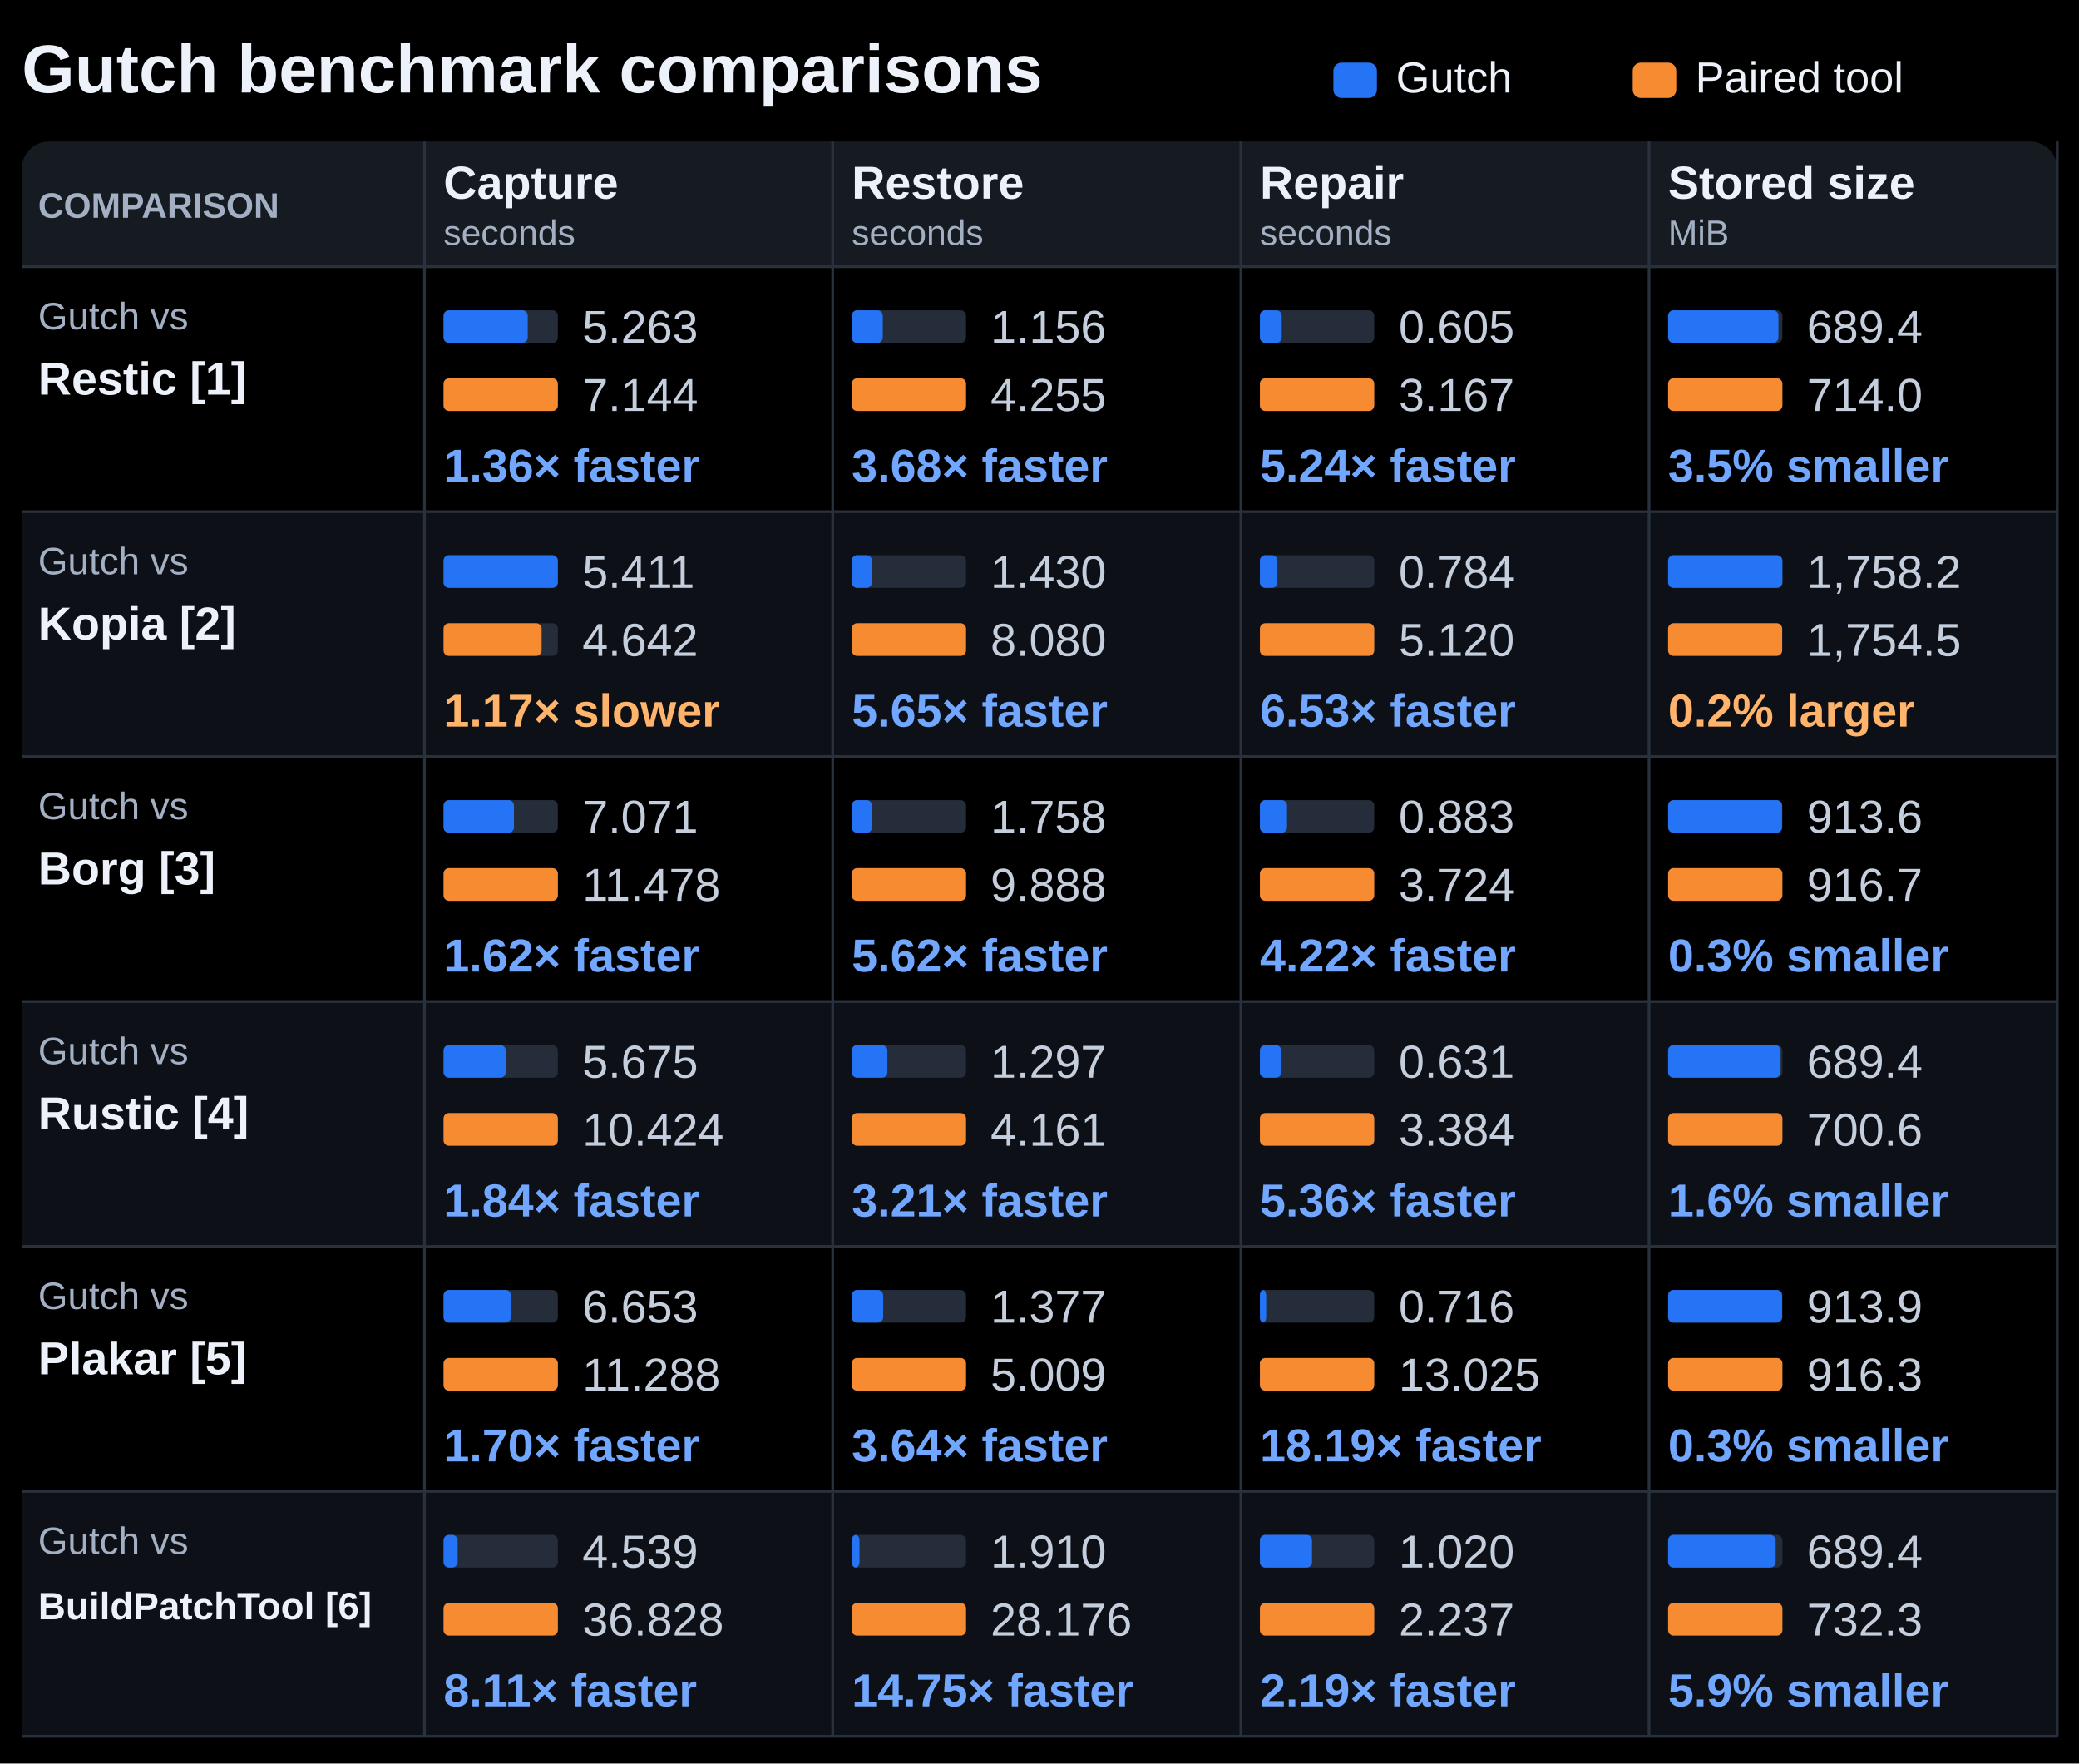
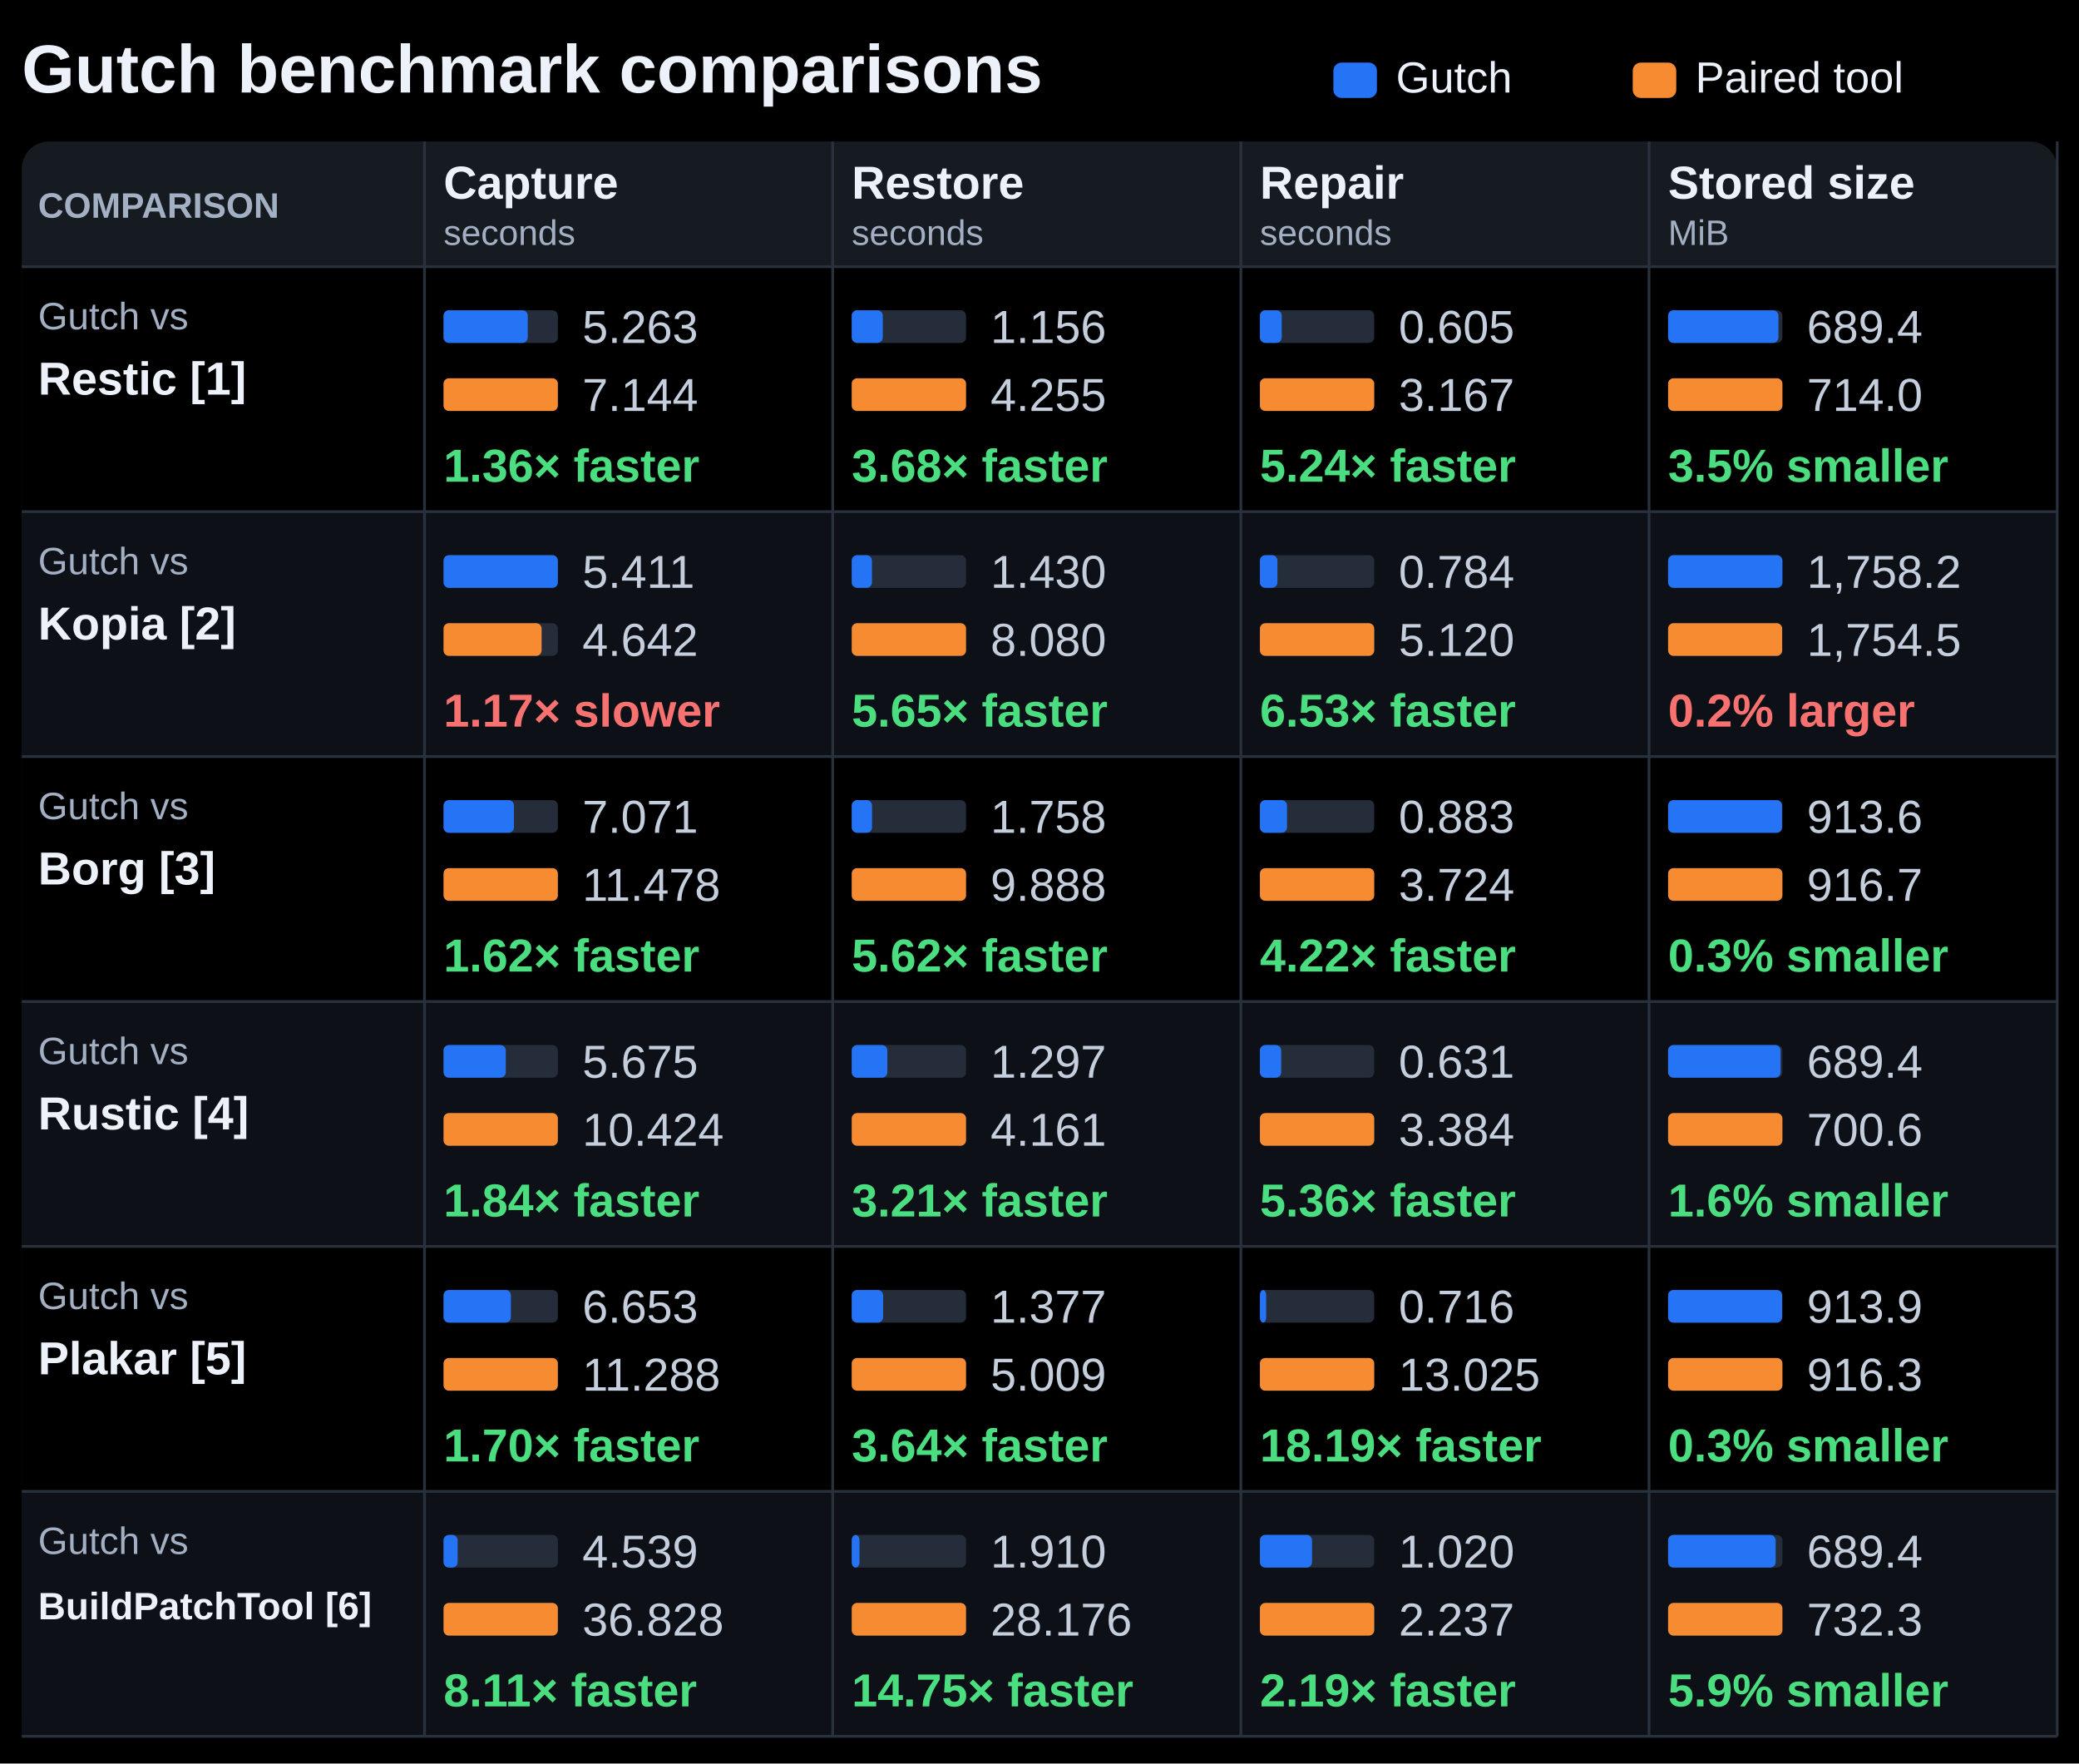
<svg xmlns="http://www.w3.org/2000/svg" width="764" height="648" viewBox="0 0 764 648" role="img" aria-labelledby="title description">
  <rect width="764" height="648" fill="#000000" />
  <g font-family="Segoe UI, Arial, sans-serif" fill="#edf2fa">
    <text x="8" y="34" font-size="25" font-weight="700" fill="#edf2fa" text-anchor="start">Gutch benchmark comparisons</text>
    <rect x="490" y="23" width="16.00" height="13" rx="3" fill="#2474f5" />
    <text x="513" y="34" font-size="16" font-weight="400" fill="#edf2fa" text-anchor="start">Gutch</text>
    <rect x="600" y="23" width="16.00" height="13" rx="3" fill="#f78b32" />
    <text x="623" y="34" font-size="16" font-weight="400" fill="#edf2fa" text-anchor="start">Paired tool</text>
    <rect x="8" y="52" width="748.00" height="586" rx="10" fill="#161b22" />
    <text x="14" y="80" font-size="13" font-weight="700" fill="#a3afc2" text-anchor="start">COMPARISON</text>
    <text x="163" y="73" font-size="17" font-weight="650" fill="#edf2fa" text-anchor="start">Capture</text>
    <text x="163" y="90" font-size="13" font-weight="400" fill="#a3afc2" text-anchor="start">seconds</text>
    <text x="313" y="73" font-size="17" font-weight="650" fill="#edf2fa" text-anchor="start">Restore</text>
    <text x="313" y="90" font-size="13" font-weight="400" fill="#a3afc2" text-anchor="start">seconds</text>
    <text x="463" y="73" font-size="17" font-weight="650" fill="#edf2fa" text-anchor="start">Repair</text>
    <text x="463" y="90" font-size="13" font-weight="400" fill="#a3afc2" text-anchor="start">seconds</text>
    <text x="613" y="73" font-size="17" font-weight="650" fill="#edf2fa" text-anchor="start">Stored size</text>
    <text x="613" y="90" font-size="13" font-weight="400" fill="#a3afc2" text-anchor="start">MiB</text>
    <rect x="8" y="98" width="748.00" height="90" rx="0" fill="#000000" />
    <path d="M8 98H756" stroke="#29313d" />
    <text x="14" y="121" font-size="14" font-weight="400" fill="#a3afc2" text-anchor="start">Gutch vs</text>
    <text x="14" y="145" font-size="17" font-weight="650" fill="#edf2fa" text-anchor="start">Restic [1]</text>
    <rect x="163" y="114" width="42.00" height="12" rx="2" fill="#252d3a" />
    <rect x="163" y="114" width="30.94" height="12" rx="2" fill="#2474f5" />
    <text x="214" y="126" font-size="17" font-weight="400" fill="#c5cedc" text-anchor="start">5.263</text>
    <rect x="163" y="139" width="42.00" height="12" rx="2" fill="#252d3a" />
    <rect x="163" y="139" width="42.00" height="12" rx="2" fill="#f78b32" />
    <text x="214" y="151" font-size="17" font-weight="400" fill="#c5cedc" text-anchor="start">7.144</text>
-     <text x="163" y="177" font-size="17" font-weight="700" fill="#71a7ff" text-anchor="start">1.36× faster</text>
+     <text x="163" y="177" font-size="17" font-weight="700" fill="#4ade80" text-anchor="start">1.36× faster</text>
    <rect x="313" y="114" width="42.00" height="12" rx="2" fill="#252d3a" />
    <rect x="313" y="114" width="11.41" height="12" rx="2" fill="#2474f5" />
    <text x="364" y="126" font-size="17" font-weight="400" fill="#c5cedc" text-anchor="start">1.156</text>
    <rect x="313" y="139" width="42.00" height="12" rx="2" fill="#252d3a" />
    <rect x="313" y="139" width="42.00" height="12" rx="2" fill="#f78b32" />
    <text x="364" y="151" font-size="17" font-weight="400" fill="#c5cedc" text-anchor="start">4.255</text>
-     <text x="313" y="177" font-size="17" font-weight="700" fill="#71a7ff" text-anchor="start">3.68× faster</text>
+     <text x="313" y="177" font-size="17" font-weight="700" fill="#4ade80" text-anchor="start">3.68× faster</text>
    <rect x="463" y="114" width="42.00" height="12" rx="2" fill="#252d3a" />
    <rect x="463" y="114" width="8.02" height="12" rx="2" fill="#2474f5" />
    <text x="514" y="126" font-size="17" font-weight="400" fill="#c5cedc" text-anchor="start">0.605</text>
    <rect x="463" y="139" width="42.00" height="12" rx="2" fill="#252d3a" />
    <rect x="463" y="139" width="42.00" height="12" rx="2" fill="#f78b32" />
    <text x="514" y="151" font-size="17" font-weight="400" fill="#c5cedc" text-anchor="start">3.167</text>
-     <text x="463" y="177" font-size="17" font-weight="700" fill="#71a7ff" text-anchor="start">5.24× faster</text>
+     <text x="463" y="177" font-size="17" font-weight="700" fill="#4ade80" text-anchor="start">5.24× faster</text>
    <rect x="613" y="114" width="42.00" height="12" rx="2" fill="#252d3a" />
    <rect x="613" y="114" width="40.55" height="12" rx="2" fill="#2474f5" />
    <text x="664" y="126" font-size="17" font-weight="400" fill="#c5cedc" text-anchor="start">689.4</text>
    <rect x="613" y="139" width="42.00" height="12" rx="2" fill="#252d3a" />
    <rect x="613" y="139" width="42.00" height="12" rx="2" fill="#f78b32" />
    <text x="664" y="151" font-size="17" font-weight="400" fill="#c5cedc" text-anchor="start">714.0</text>
-     <text x="613" y="177" font-size="17" font-weight="700" fill="#71a7ff" text-anchor="start">3.5% smaller</text>
+     <text x="613" y="177" font-size="17" font-weight="700" fill="#4ade80" text-anchor="start">3.5% smaller</text>
    <rect x="8" y="188" width="748.00" height="90" rx="0" fill="#0d1117" />
    <path d="M8 188H756" stroke="#29313d" />
    <text x="14" y="211" font-size="14" font-weight="400" fill="#a3afc2" text-anchor="start">Gutch vs</text>
    <text x="14" y="235" font-size="17" font-weight="650" fill="#edf2fa" text-anchor="start">Kopia [2]</text>
    <rect x="163" y="204" width="42.00" height="12" rx="2" fill="#252d3a" />
    <rect x="163" y="204" width="42.00" height="12" rx="2" fill="#2474f5" />
    <text x="214" y="216" font-size="17" font-weight="400" fill="#c5cedc" text-anchor="start">5.411</text>
    <rect x="163" y="229" width="42.00" height="12" rx="2" fill="#252d3a" />
    <rect x="163" y="229" width="36.03" height="12" rx="2" fill="#f78b32" />
    <text x="214" y="241" font-size="17" font-weight="400" fill="#c5cedc" text-anchor="start">4.642</text>
-     <text x="163" y="267" font-size="17" font-weight="700" fill="#ffb36b" text-anchor="start">1.17× slower</text>
+     <text x="163" y="267" font-size="17" font-weight="700" fill="#f87171" text-anchor="start">1.17× slower</text>
    <rect x="313" y="204" width="42.00" height="12" rx="2" fill="#252d3a" />
    <rect x="313" y="204" width="7.43" height="12" rx="2" fill="#2474f5" />
    <text x="364" y="216" font-size="17" font-weight="400" fill="#c5cedc" text-anchor="start">1.430</text>
    <rect x="313" y="229" width="42.00" height="12" rx="2" fill="#252d3a" />
    <rect x="313" y="229" width="42.00" height="12" rx="2" fill="#f78b32" />
    <text x="364" y="241" font-size="17" font-weight="400" fill="#c5cedc" text-anchor="start">8.080</text>
-     <text x="313" y="267" font-size="17" font-weight="700" fill="#71a7ff" text-anchor="start">5.65× faster</text>
+     <text x="313" y="267" font-size="17" font-weight="700" fill="#4ade80" text-anchor="start">5.65× faster</text>
    <rect x="463" y="204" width="42.00" height="12" rx="2" fill="#252d3a" />
    <rect x="463" y="204" width="6.43" height="12" rx="2" fill="#2474f5" />
    <text x="514" y="216" font-size="17" font-weight="400" fill="#c5cedc" text-anchor="start">0.784</text>
    <rect x="463" y="229" width="42.00" height="12" rx="2" fill="#252d3a" />
    <rect x="463" y="229" width="42.00" height="12" rx="2" fill="#f78b32" />
    <text x="514" y="241" font-size="17" font-weight="400" fill="#c5cedc" text-anchor="start">5.120</text>
-     <text x="463" y="267" font-size="17" font-weight="700" fill="#71a7ff" text-anchor="start">6.53× faster</text>
+     <text x="463" y="267" font-size="17" font-weight="700" fill="#4ade80" text-anchor="start">6.53× faster</text>
    <rect x="613" y="204" width="42.00" height="12" rx="2" fill="#252d3a" />
    <rect x="613" y="204" width="42.00" height="12" rx="2" fill="#2474f5" />
    <text x="664" y="216" font-size="17" font-weight="400" fill="#c5cedc" text-anchor="start">1,758.2</text>
    <rect x="613" y="229" width="42.00" height="12" rx="2" fill="#252d3a" />
    <rect x="613" y="229" width="41.91" height="12" rx="2" fill="#f78b32" />
    <text x="664" y="241" font-size="17" font-weight="400" fill="#c5cedc" text-anchor="start">1,754.5</text>
-     <text x="613" y="267" font-size="17" font-weight="700" fill="#ffb36b" text-anchor="start">0.2% larger</text>
+     <text x="613" y="267" font-size="17" font-weight="700" fill="#f87171" text-anchor="start">0.2% larger</text>
    <rect x="8" y="278" width="748.00" height="90" rx="0" fill="#000000" />
    <path d="M8 278H756" stroke="#29313d" />
    <text x="14" y="301" font-size="14" font-weight="400" fill="#a3afc2" text-anchor="start">Gutch vs</text>
    <text x="14" y="325" font-size="17" font-weight="650" fill="#edf2fa" text-anchor="start">Borg [3]</text>
    <rect x="163" y="294" width="42.00" height="12" rx="2" fill="#252d3a" />
    <rect x="163" y="294" width="25.87" height="12" rx="2" fill="#2474f5" />
    <text x="214" y="306" font-size="17" font-weight="400" fill="#c5cedc" text-anchor="start">7.071</text>
    <rect x="163" y="319" width="42.00" height="12" rx="2" fill="#252d3a" />
    <rect x="163" y="319" width="42.00" height="12" rx="2" fill="#f78b32" />
    <text x="214" y="331" font-size="17" font-weight="400" fill="#c5cedc" text-anchor="start">11.478</text>
-     <text x="163" y="357" font-size="17" font-weight="700" fill="#71a7ff" text-anchor="start">1.62× faster</text>
+     <text x="163" y="357" font-size="17" font-weight="700" fill="#4ade80" text-anchor="start">1.62× faster</text>
    <rect x="313" y="294" width="42.00" height="12" rx="2" fill="#252d3a" />
    <rect x="313" y="294" width="7.47" height="12" rx="2" fill="#2474f5" />
    <text x="364" y="306" font-size="17" font-weight="400" fill="#c5cedc" text-anchor="start">1.758</text>
    <rect x="313" y="319" width="42.00" height="12" rx="2" fill="#252d3a" />
    <rect x="313" y="319" width="42.00" height="12" rx="2" fill="#f78b32" />
    <text x="364" y="331" font-size="17" font-weight="400" fill="#c5cedc" text-anchor="start">9.888</text>
-     <text x="313" y="357" font-size="17" font-weight="700" fill="#71a7ff" text-anchor="start">5.62× faster</text>
+     <text x="313" y="357" font-size="17" font-weight="700" fill="#4ade80" text-anchor="start">5.62× faster</text>
    <rect x="463" y="294" width="42.00" height="12" rx="2" fill="#252d3a" />
    <rect x="463" y="294" width="9.96" height="12" rx="2" fill="#2474f5" />
    <text x="514" y="306" font-size="17" font-weight="400" fill="#c5cedc" text-anchor="start">0.883</text>
    <rect x="463" y="319" width="42.00" height="12" rx="2" fill="#252d3a" />
    <rect x="463" y="319" width="42.00" height="12" rx="2" fill="#f78b32" />
    <text x="514" y="331" font-size="17" font-weight="400" fill="#c5cedc" text-anchor="start">3.724</text>
-     <text x="463" y="357" font-size="17" font-weight="700" fill="#71a7ff" text-anchor="start">4.22× faster</text>
+     <text x="463" y="357" font-size="17" font-weight="700" fill="#4ade80" text-anchor="start">4.22× faster</text>
    <rect x="613" y="294" width="42.00" height="12" rx="2" fill="#252d3a" />
    <rect x="613" y="294" width="41.86" height="12" rx="2" fill="#2474f5" />
    <text x="664" y="306" font-size="17" font-weight="400" fill="#c5cedc" text-anchor="start">913.6</text>
    <rect x="613" y="319" width="42.00" height="12" rx="2" fill="#252d3a" />
    <rect x="613" y="319" width="42.00" height="12" rx="2" fill="#f78b32" />
    <text x="664" y="331" font-size="17" font-weight="400" fill="#c5cedc" text-anchor="start">916.7</text>
-     <text x="613" y="357" font-size="17" font-weight="700" fill="#71a7ff" text-anchor="start">0.3% smaller</text>
+     <text x="613" y="357" font-size="17" font-weight="700" fill="#4ade80" text-anchor="start">0.3% smaller</text>
    <rect x="8" y="368" width="748.00" height="90" rx="0" fill="#0d1117" />
    <path d="M8 368H756" stroke="#29313d" />
    <text x="14" y="391" font-size="14" font-weight="400" fill="#a3afc2" text-anchor="start">Gutch vs</text>
    <text x="14" y="415" font-size="17" font-weight="650" fill="#edf2fa" text-anchor="start">Rustic [4]</text>
    <rect x="163" y="384" width="42.00" height="12" rx="2" fill="#252d3a" />
    <rect x="163" y="384" width="22.87" height="12" rx="2" fill="#2474f5" />
    <text x="214" y="396" font-size="17" font-weight="400" fill="#c5cedc" text-anchor="start">5.675</text>
    <rect x="163" y="409" width="42.00" height="12" rx="2" fill="#252d3a" />
    <rect x="163" y="409" width="42.00" height="12" rx="2" fill="#f78b32" />
    <text x="214" y="421" font-size="17" font-weight="400" fill="#c5cedc" text-anchor="start">10.424</text>
-     <text x="163" y="447" font-size="17" font-weight="700" fill="#71a7ff" text-anchor="start">1.84× faster</text>
+     <text x="163" y="447" font-size="17" font-weight="700" fill="#4ade80" text-anchor="start">1.84× faster</text>
    <rect x="313" y="384" width="42.00" height="12" rx="2" fill="#252d3a" />
    <rect x="313" y="384" width="13.09" height="12" rx="2" fill="#2474f5" />
    <text x="364" y="396" font-size="17" font-weight="400" fill="#c5cedc" text-anchor="start">1.297</text>
    <rect x="313" y="409" width="42.00" height="12" rx="2" fill="#252d3a" />
    <rect x="313" y="409" width="42.00" height="12" rx="2" fill="#f78b32" />
    <text x="364" y="421" font-size="17" font-weight="400" fill="#c5cedc" text-anchor="start">4.161</text>
-     <text x="313" y="447" font-size="17" font-weight="700" fill="#71a7ff" text-anchor="start">3.21× faster</text>
+     <text x="313" y="447" font-size="17" font-weight="700" fill="#4ade80" text-anchor="start">3.21× faster</text>
    <rect x="463" y="384" width="42.00" height="12" rx="2" fill="#252d3a" />
    <rect x="463" y="384" width="7.83" height="12" rx="2" fill="#2474f5" />
    <text x="514" y="396" font-size="17" font-weight="400" fill="#c5cedc" text-anchor="start">0.631</text>
    <rect x="463" y="409" width="42.00" height="12" rx="2" fill="#252d3a" />
    <rect x="463" y="409" width="42.00" height="12" rx="2" fill="#f78b32" />
    <text x="514" y="421" font-size="17" font-weight="400" fill="#c5cedc" text-anchor="start">3.384</text>
-     <text x="463" y="447" font-size="17" font-weight="700" fill="#71a7ff" text-anchor="start">5.36× faster</text>
+     <text x="463" y="447" font-size="17" font-weight="700" fill="#4ade80" text-anchor="start">5.36× faster</text>
    <rect x="613" y="384" width="42.00" height="12" rx="2" fill="#252d3a" />
    <rect x="613" y="384" width="41.33" height="12" rx="2" fill="#2474f5" />
    <text x="664" y="396" font-size="17" font-weight="400" fill="#c5cedc" text-anchor="start">689.4</text>
    <rect x="613" y="409" width="42.00" height="12" rx="2" fill="#252d3a" />
    <rect x="613" y="409" width="42.00" height="12" rx="2" fill="#f78b32" />
    <text x="664" y="421" font-size="17" font-weight="400" fill="#c5cedc" text-anchor="start">700.6</text>
-     <text x="613" y="447" font-size="17" font-weight="700" fill="#71a7ff" text-anchor="start">1.6% smaller</text>
+     <text x="613" y="447" font-size="17" font-weight="700" fill="#4ade80" text-anchor="start">1.6% smaller</text>
    <rect x="8" y="458" width="748.00" height="90" rx="0" fill="#000000" />
    <path d="M8 458H756" stroke="#29313d" />
    <text x="14" y="481" font-size="14" font-weight="400" fill="#a3afc2" text-anchor="start">Gutch vs</text>
    <text x="14" y="505" font-size="17" font-weight="650" fill="#edf2fa" text-anchor="start">Plakar [5]</text>
    <rect x="163" y="474" width="42.00" height="12" rx="2" fill="#252d3a" />
    <rect x="163" y="474" width="24.75" height="12" rx="2" fill="#2474f5" />
    <text x="214" y="486" font-size="17" font-weight="400" fill="#c5cedc" text-anchor="start">6.653</text>
    <rect x="163" y="499" width="42.00" height="12" rx="2" fill="#252d3a" />
    <rect x="163" y="499" width="42.00" height="12" rx="2" fill="#f78b32" />
    <text x="214" y="511" font-size="17" font-weight="400" fill="#c5cedc" text-anchor="start">11.288</text>
-     <text x="163" y="537" font-size="17" font-weight="700" fill="#71a7ff" text-anchor="start">1.70× faster</text>
+     <text x="163" y="537" font-size="17" font-weight="700" fill="#4ade80" text-anchor="start">1.70× faster</text>
    <rect x="313" y="474" width="42.00" height="12" rx="2" fill="#252d3a" />
    <rect x="313" y="474" width="11.55" height="12" rx="2" fill="#2474f5" />
    <text x="364" y="486" font-size="17" font-weight="400" fill="#c5cedc" text-anchor="start">1.377</text>
    <rect x="313" y="499" width="42.00" height="12" rx="2" fill="#252d3a" />
    <rect x="313" y="499" width="42.00" height="12" rx="2" fill="#f78b32" />
    <text x="364" y="511" font-size="17" font-weight="400" fill="#c5cedc" text-anchor="start">5.009</text>
-     <text x="313" y="537" font-size="17" font-weight="700" fill="#71a7ff" text-anchor="start">3.64× faster</text>
+     <text x="313" y="537" font-size="17" font-weight="700" fill="#4ade80" text-anchor="start">3.64× faster</text>
    <rect x="463" y="474" width="42.00" height="12" rx="2" fill="#252d3a" />
    <rect x="463" y="474" width="2.31" height="12" rx="2" fill="#2474f5" />
    <text x="514" y="486" font-size="17" font-weight="400" fill="#c5cedc" text-anchor="start">0.716</text>
    <rect x="463" y="499" width="42.00" height="12" rx="2" fill="#252d3a" />
    <rect x="463" y="499" width="42.00" height="12" rx="2" fill="#f78b32" />
    <text x="514" y="511" font-size="17" font-weight="400" fill="#c5cedc" text-anchor="start">13.025</text>
-     <text x="463" y="537" font-size="17" font-weight="700" fill="#71a7ff" text-anchor="start">18.19× faster</text>
+     <text x="463" y="537" font-size="17" font-weight="700" fill="#4ade80" text-anchor="start">18.19× faster</text>
    <rect x="613" y="474" width="42.00" height="12" rx="2" fill="#252d3a" />
    <rect x="613" y="474" width="41.89" height="12" rx="2" fill="#2474f5" />
    <text x="664" y="486" font-size="17" font-weight="400" fill="#c5cedc" text-anchor="start">913.9</text>
    <rect x="613" y="499" width="42.00" height="12" rx="2" fill="#252d3a" />
    <rect x="613" y="499" width="42.00" height="12" rx="2" fill="#f78b32" />
    <text x="664" y="511" font-size="17" font-weight="400" fill="#c5cedc" text-anchor="start">916.3</text>
-     <text x="613" y="537" font-size="17" font-weight="700" fill="#71a7ff" text-anchor="start">0.3% smaller</text>
+     <text x="613" y="537" font-size="17" font-weight="700" fill="#4ade80" text-anchor="start">0.3% smaller</text>
    <rect x="8" y="548" width="748.00" height="90" rx="0" fill="#0d1117" />
    <path d="M8 548H756" stroke="#29313d" />
    <text x="14" y="571" font-size="14" font-weight="400" fill="#a3afc2" text-anchor="start">Gutch vs</text>
    <text x="14" y="595" font-size="14" font-weight="650" fill="#edf2fa" text-anchor="start">BuildPatchTool [6]</text>
    <rect x="163" y="564" width="42.00" height="12" rx="2" fill="#252d3a" />
    <rect x="163" y="564" width="5.18" height="12" rx="2" fill="#2474f5" />
    <text x="214" y="576" font-size="17" font-weight="400" fill="#c5cedc" text-anchor="start">4.539</text>
    <rect x="163" y="589" width="42.00" height="12" rx="2" fill="#252d3a" />
    <rect x="163" y="589" width="42.00" height="12" rx="2" fill="#f78b32" />
    <text x="214" y="601" font-size="17" font-weight="400" fill="#c5cedc" text-anchor="start">36.828</text>
-     <text x="163" y="627" font-size="17" font-weight="700" fill="#71a7ff" text-anchor="start">8.11× faster</text>
+     <text x="163" y="627" font-size="17" font-weight="700" fill="#4ade80" text-anchor="start">8.11× faster</text>
    <rect x="313" y="564" width="42.00" height="12" rx="2" fill="#252d3a" />
    <rect x="313" y="564" width="2.85" height="12" rx="2" fill="#2474f5" />
    <text x="364" y="576" font-size="17" font-weight="400" fill="#c5cedc" text-anchor="start">1.910</text>
    <rect x="313" y="589" width="42.00" height="12" rx="2" fill="#252d3a" />
    <rect x="313" y="589" width="42.00" height="12" rx="2" fill="#f78b32" />
    <text x="364" y="601" font-size="17" font-weight="400" fill="#c5cedc" text-anchor="start">28.176</text>
-     <text x="313" y="627" font-size="17" font-weight="700" fill="#71a7ff" text-anchor="start">14.75× faster</text>
+     <text x="313" y="627" font-size="17" font-weight="700" fill="#4ade80" text-anchor="start">14.75× faster</text>
    <rect x="463" y="564" width="42.00" height="12" rx="2" fill="#252d3a" />
    <rect x="463" y="564" width="19.15" height="12" rx="2" fill="#2474f5" />
    <text x="514" y="576" font-size="17" font-weight="400" fill="#c5cedc" text-anchor="start">1.020</text>
    <rect x="463" y="589" width="42.00" height="12" rx="2" fill="#252d3a" />
    <rect x="463" y="589" width="42.00" height="12" rx="2" fill="#f78b32" />
    <text x="514" y="601" font-size="17" font-weight="400" fill="#c5cedc" text-anchor="start">2.237</text>
-     <text x="463" y="627" font-size="17" font-weight="700" fill="#71a7ff" text-anchor="start">2.19× faster</text>
+     <text x="463" y="627" font-size="17" font-weight="700" fill="#4ade80" text-anchor="start">2.19× faster</text>
    <rect x="613" y="564" width="42.00" height="12" rx="2" fill="#252d3a" />
    <rect x="613" y="564" width="39.53" height="12" rx="2" fill="#2474f5" />
    <text x="664" y="576" font-size="17" font-weight="400" fill="#c5cedc" text-anchor="start">689.4</text>
    <rect x="613" y="589" width="42.00" height="12" rx="2" fill="#252d3a" />
    <rect x="613" y="589" width="42.00" height="12" rx="2" fill="#f78b32" />
    <text x="664" y="601" font-size="17" font-weight="400" fill="#c5cedc" text-anchor="start">732.3</text>
-     <text x="613" y="627" font-size="17" font-weight="700" fill="#71a7ff" text-anchor="start">5.9% smaller</text>
+     <text x="613" y="627" font-size="17" font-weight="700" fill="#4ade80" text-anchor="start">5.9% smaller</text>
    <path d="M156 52V638" stroke="#29313d" />
    <path d="M306 52V638" stroke="#29313d" />
    <path d="M456 52V638" stroke="#29313d" />
    <path d="M606 52V638" stroke="#29313d" />
    <path d="M756 52V638" stroke="#29313d" />
    <path d="M8 638H756" stroke="#29313d" />
  </g>
</svg>
